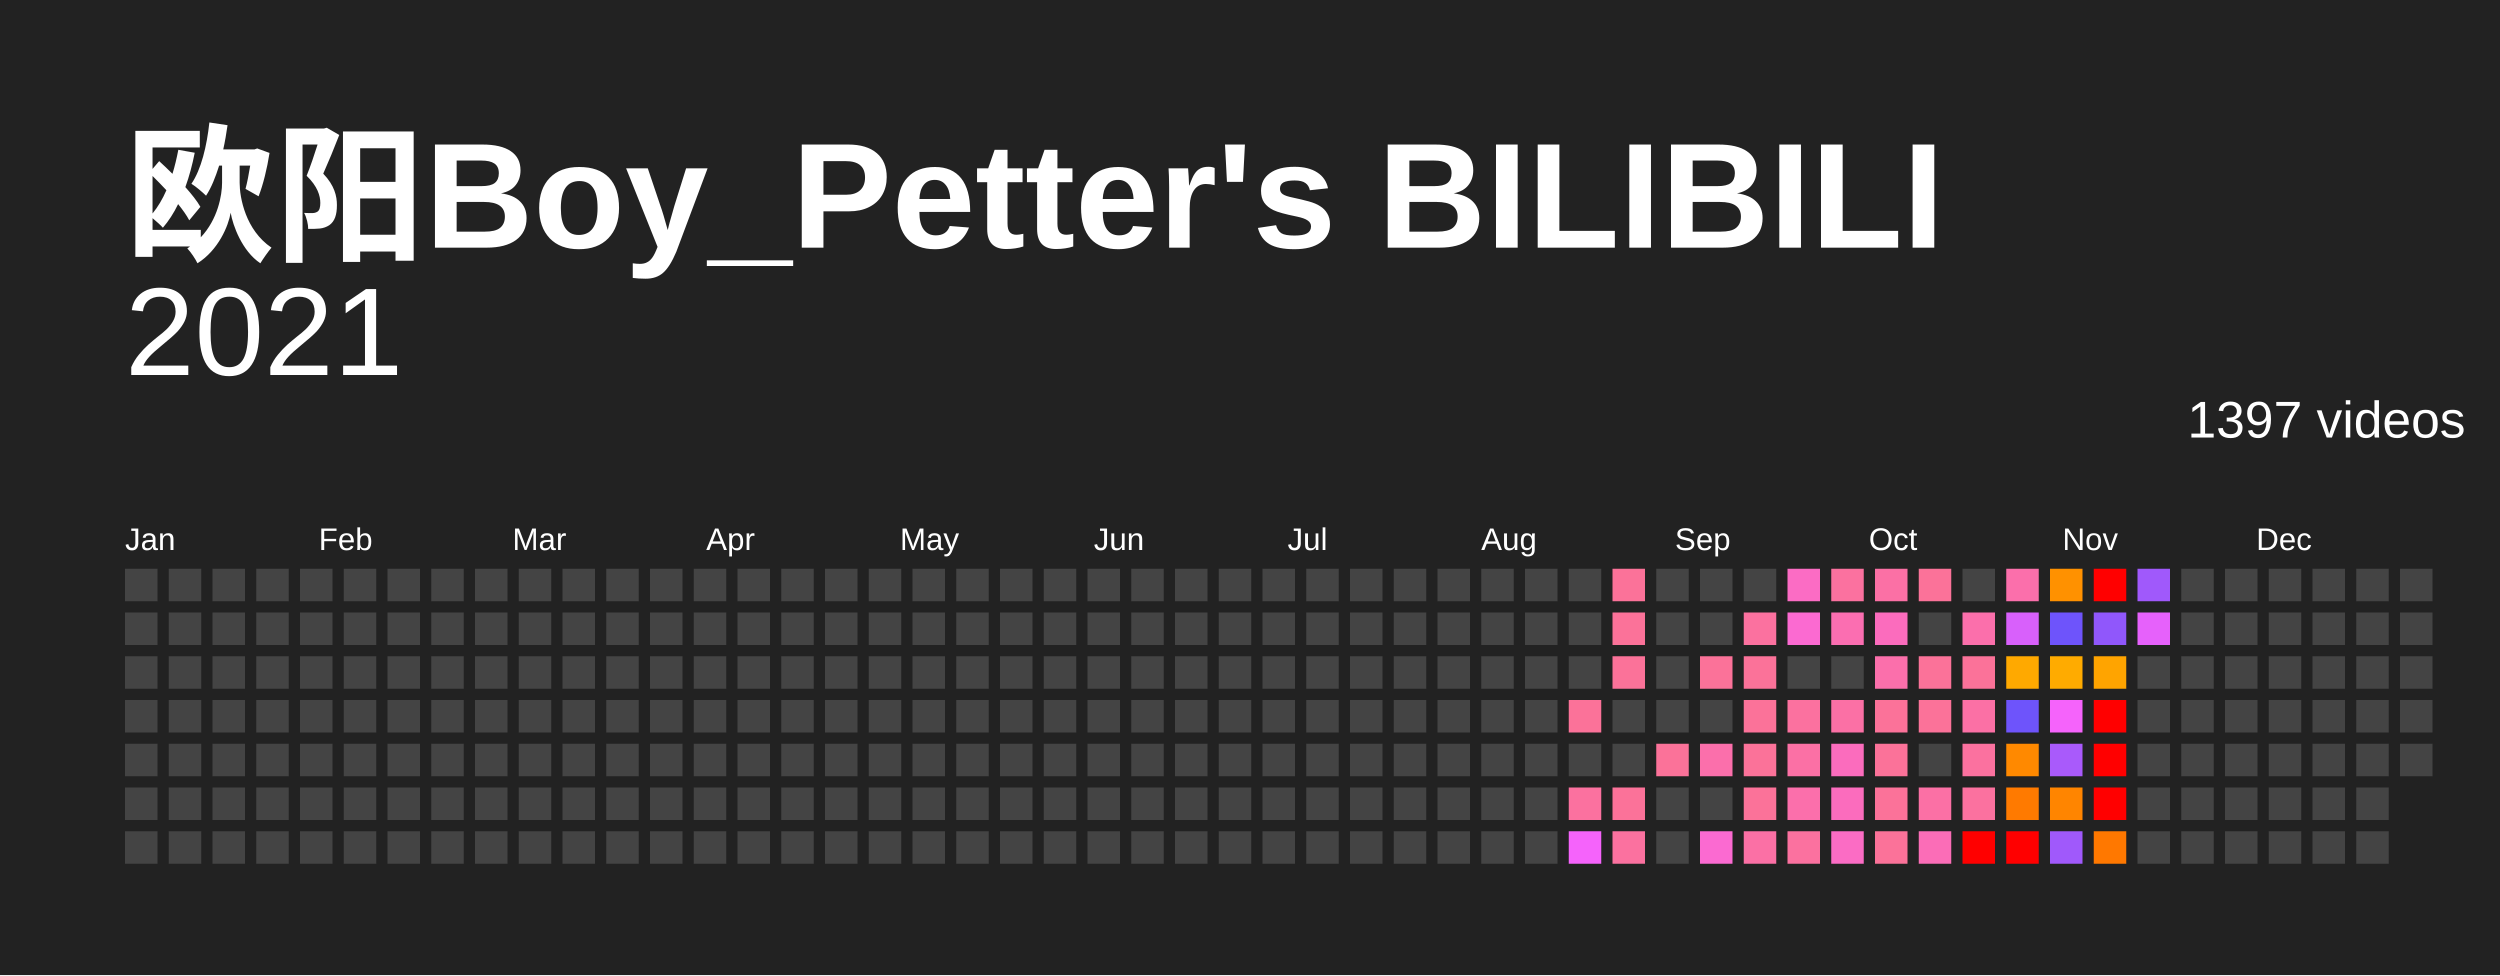
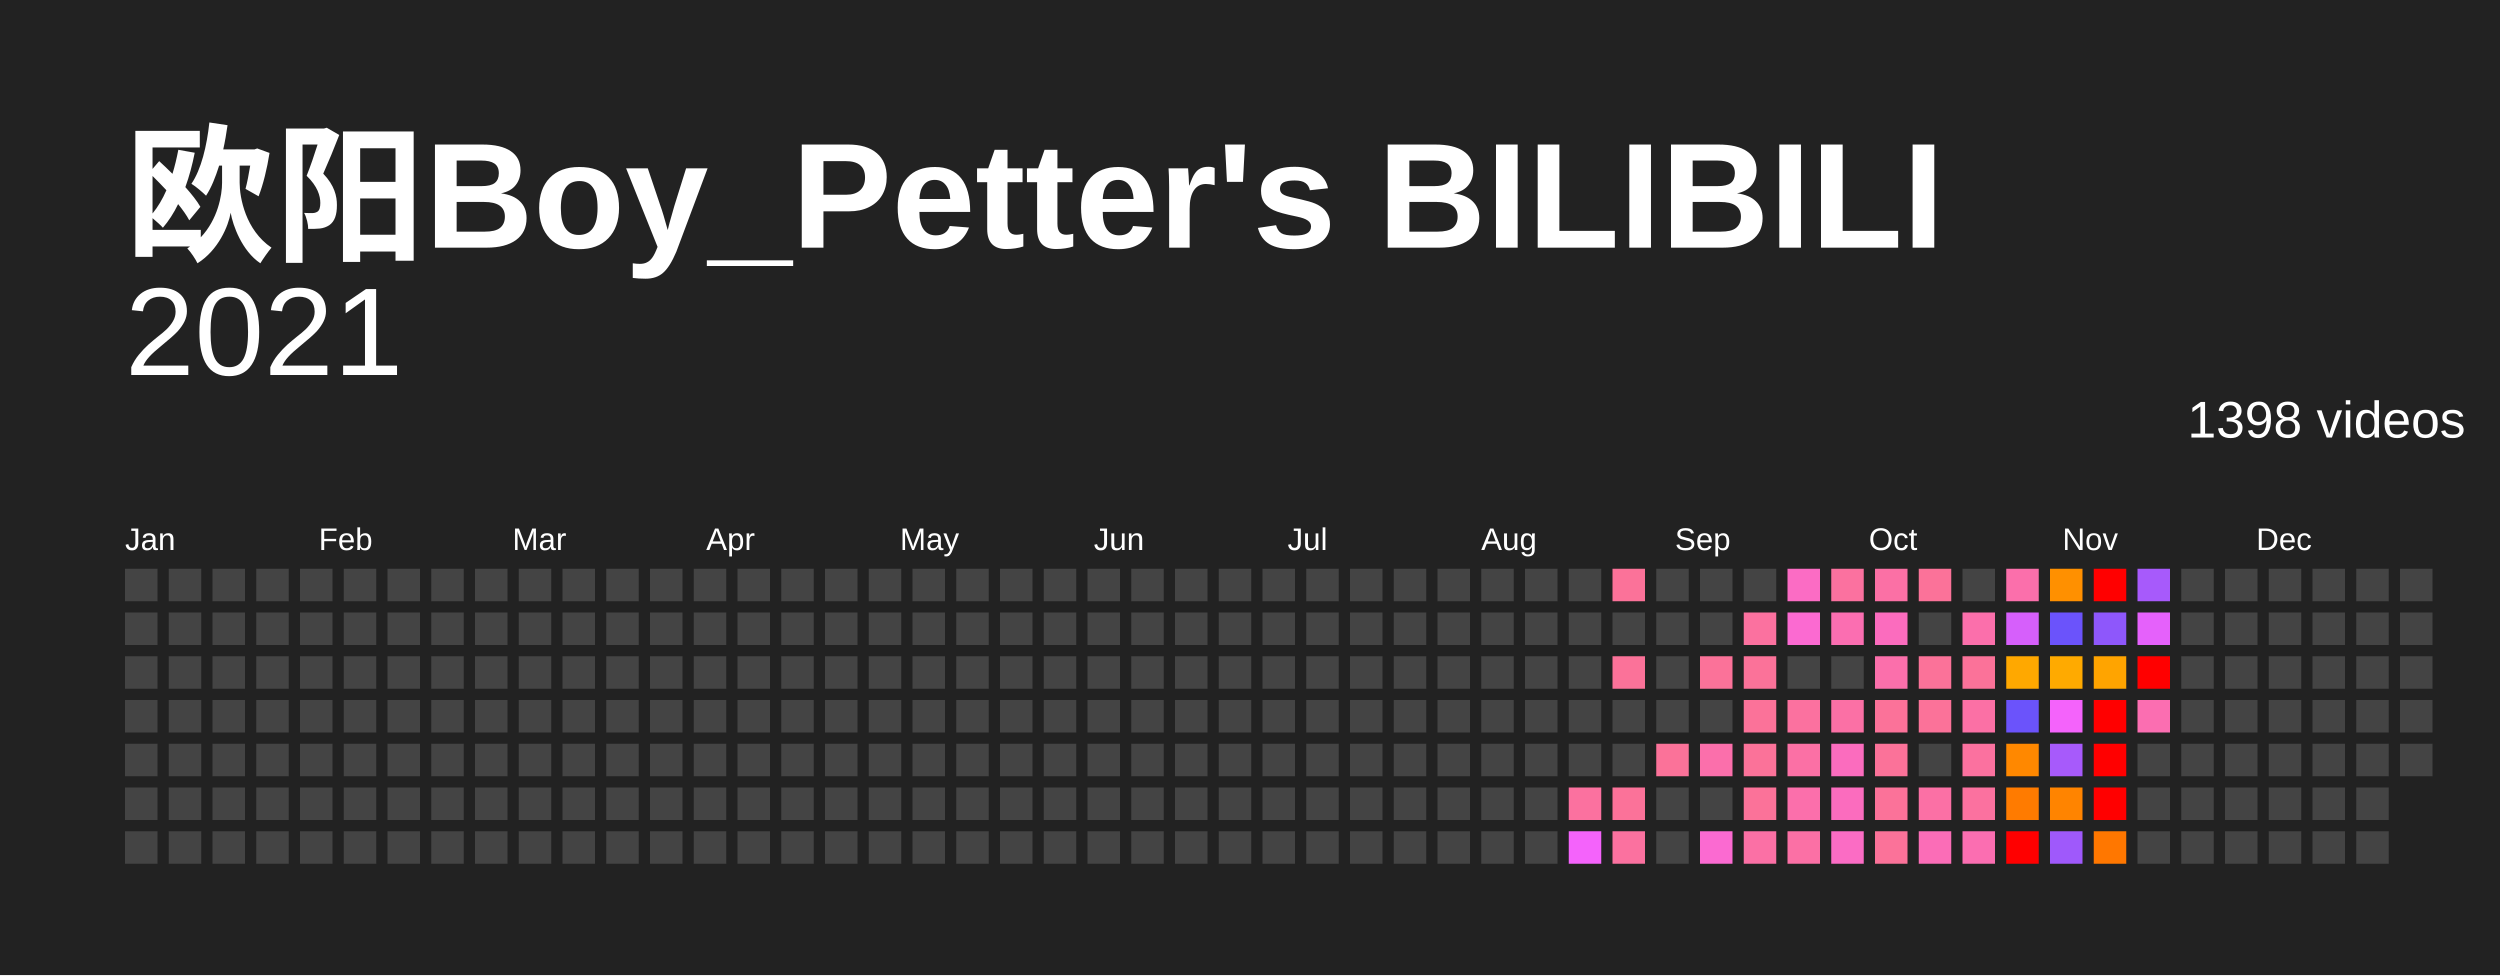
<svg xmlns="http://www.w3.org/2000/svg" baseProfile="full" height="78mm" version="1.1" viewBox="0,0,200,78" width="200mm">
  <defs />
  <rect fill="#222222" height="78" width="200" x="0" y="0" />
  <text fill="#FFFFFF" style="font-size:12px; font-family:Arial; font-weight:bold;" x="10" y="20">欧阳Boy_Petter's BILIBILI</text>
  <text alignment-baseline="hanging" fill="#FFFFFF" style="font-size:10.0px; font-family:Arial;" x="10" y="30">2021</text>
-   <text alignment-baseline="hanging" fill="#FFFFFF" style="font-size:4.125px; font-family:Arial;" x="175" y="35">1397 videos</text>
+   <text alignment-baseline="hanging" fill="#FFFFFF" style="font-size:4.125px; font-family:Arial;" x="175" y="35">1398 videos</text>
  <text fill="#FFFFFF" style="font-size:2.5px; font-family:Arial" x="10.0" y="44">Jan</text>
  <text fill="#FFFFFF" style="font-size:2.5px; font-family:Arial" x="25.5" y="44">Feb</text>
  <text fill="#FFFFFF" style="font-size:2.5px; font-family:Arial" x="41.0" y="44">Mar</text>
  <text fill="#FFFFFF" style="font-size:2.5px; font-family:Arial" x="56.5" y="44">Apr</text>
  <text fill="#FFFFFF" style="font-size:2.5px; font-family:Arial" x="72.0" y="44">May</text>
  <text fill="#FFFFFF" style="font-size:2.5px; font-family:Arial" x="87.5" y="44">Jun</text>
  <text fill="#FFFFFF" style="font-size:2.5px; font-family:Arial" x="103.0" y="44">Jul</text>
  <text fill="#FFFFFF" style="font-size:2.5px; font-family:Arial" x="118.5" y="44">Aug</text>
  <text fill="#FFFFFF" style="font-size:2.5px; font-family:Arial" x="134.0" y="44">Sep</text>
  <text fill="#FFFFFF" style="font-size:2.5px; font-family:Arial" x="149.5" y="44">Oct</text>
  <text fill="#FFFFFF" style="font-size:2.5px; font-family:Arial" x="165.0" y="44">Nov</text>
  <text fill="#FFFFFF" style="font-size:2.5px; font-family:Arial" x="180.5" y="44">Dec</text>
  <rect fill="#444444" height="2.6" width="2.6" x="10.0" y="45.5" />
  <rect fill="#444444" height="2.6" width="2.6" x="10.0" y="49.0" />
  <rect fill="#444444" height="2.6" width="2.6" x="10.0" y="52.5" />
  <rect fill="#444444" height="2.6" width="2.6" x="10.0" y="56.0" />
  <rect fill="#444444" height="2.6" width="2.6" x="10.0" y="59.5" />
  <rect fill="#444444" height="2.6" width="2.6" x="10.0" y="63.0" />
  <rect fill="#444444" height="2.6" width="2.6" x="10.0" y="66.5" />
  <rect fill="#444444" height="2.6" width="2.6" x="13.5" y="45.5" />
  <rect fill="#444444" height="2.6" width="2.6" x="13.5" y="49.0" />
  <rect fill="#444444" height="2.6" width="2.6" x="13.5" y="52.5" />
  <rect fill="#444444" height="2.6" width="2.6" x="13.5" y="56.0" />
  <rect fill="#444444" height="2.6" width="2.6" x="13.5" y="59.5" />
  <rect fill="#444444" height="2.6" width="2.6" x="13.5" y="63.0" />
  <rect fill="#444444" height="2.6" width="2.6" x="13.5" y="66.5" />
  <rect fill="#444444" height="2.6" width="2.6" x="17.0" y="45.5" />
  <rect fill="#444444" height="2.6" width="2.6" x="17.0" y="49.0" />
  <rect fill="#444444" height="2.6" width="2.6" x="17.0" y="52.5" />
  <rect fill="#444444" height="2.6" width="2.6" x="17.0" y="56.0" />
  <rect fill="#444444" height="2.6" width="2.6" x="17.0" y="59.5" />
  <rect fill="#444444" height="2.6" width="2.6" x="17.0" y="63.0" />
  <rect fill="#444444" height="2.6" width="2.6" x="17.0" y="66.5" />
  <rect fill="#444444" height="2.6" width="2.6" x="20.5" y="45.5" />
  <rect fill="#444444" height="2.6" width="2.6" x="20.5" y="49.0" />
  <rect fill="#444444" height="2.6" width="2.6" x="20.5" y="52.5" />
  <rect fill="#444444" height="2.6" width="2.6" x="20.5" y="56.0" />
  <rect fill="#444444" height="2.6" width="2.6" x="20.5" y="59.5" />
  <rect fill="#444444" height="2.6" width="2.6" x="20.5" y="63.0" />
  <rect fill="#444444" height="2.6" width="2.6" x="20.5" y="66.5" />
  <rect fill="#444444" height="2.6" width="2.6" x="24.0" y="45.5" />
  <rect fill="#444444" height="2.6" width="2.6" x="24.0" y="49.0" />
  <rect fill="#444444" height="2.6" width="2.6" x="24.0" y="52.5" />
  <rect fill="#444444" height="2.6" width="2.6" x="24.0" y="56.0" />
  <rect fill="#444444" height="2.6" width="2.6" x="24.0" y="59.5" />
  <rect fill="#444444" height="2.6" width="2.6" x="24.0" y="63.0" />
  <rect fill="#444444" height="2.6" width="2.6" x="24.0" y="66.5" />
  <rect fill="#444444" height="2.6" width="2.6" x="27.5" y="45.5" />
  <rect fill="#444444" height="2.6" width="2.6" x="27.5" y="49.0" />
  <rect fill="#444444" height="2.6" width="2.6" x="27.5" y="52.5" />
  <rect fill="#444444" height="2.6" width="2.6" x="27.5" y="56.0" />
  <rect fill="#444444" height="2.6" width="2.6" x="27.5" y="59.5" />
  <rect fill="#444444" height="2.6" width="2.6" x="27.5" y="63.0" />
  <rect fill="#444444" height="2.6" width="2.6" x="27.5" y="66.5" />
  <rect fill="#444444" height="2.6" width="2.6" x="31.0" y="45.5" />
  <rect fill="#444444" height="2.6" width="2.6" x="31.0" y="49.0" />
  <rect fill="#444444" height="2.6" width="2.6" x="31.0" y="52.5" />
  <rect fill="#444444" height="2.6" width="2.6" x="31.0" y="56.0" />
  <rect fill="#444444" height="2.6" width="2.6" x="31.0" y="59.5" />
  <rect fill="#444444" height="2.6" width="2.6" x="31.0" y="63.0" />
  <rect fill="#444444" height="2.6" width="2.6" x="31.0" y="66.5" />
  <rect fill="#444444" height="2.6" width="2.6" x="34.5" y="45.5" />
  <rect fill="#444444" height="2.6" width="2.6" x="34.5" y="49.0" />
  <rect fill="#444444" height="2.6" width="2.6" x="34.5" y="52.5" />
  <rect fill="#444444" height="2.6" width="2.6" x="34.5" y="56.0" />
  <rect fill="#444444" height="2.6" width="2.6" x="34.5" y="59.5" />
  <rect fill="#444444" height="2.6" width="2.6" x="34.5" y="63.0" />
  <rect fill="#444444" height="2.6" width="2.6" x="34.5" y="66.5" />
  <rect fill="#444444" height="2.6" width="2.6" x="38.0" y="45.5" />
  <rect fill="#444444" height="2.6" width="2.6" x="38.0" y="49.0" />
  <rect fill="#444444" height="2.6" width="2.6" x="38.0" y="52.5" />
  <rect fill="#444444" height="2.6" width="2.6" x="38.0" y="56.0" />
  <rect fill="#444444" height="2.6" width="2.6" x="38.0" y="59.5" />
  <rect fill="#444444" height="2.6" width="2.6" x="38.0" y="63.0" />
  <rect fill="#444444" height="2.6" width="2.6" x="38.0" y="66.5" />
  <rect fill="#444444" height="2.6" width="2.6" x="41.5" y="45.5" />
  <rect fill="#444444" height="2.6" width="2.6" x="41.5" y="49.0" />
  <rect fill="#444444" height="2.6" width="2.6" x="41.5" y="52.5" />
  <rect fill="#444444" height="2.6" width="2.6" x="41.5" y="56.0" />
  <rect fill="#444444" height="2.6" width="2.6" x="41.5" y="59.5" />
  <rect fill="#444444" height="2.6" width="2.6" x="41.5" y="63.0" />
  <rect fill="#444444" height="2.6" width="2.6" x="41.5" y="66.5" />
  <rect fill="#444444" height="2.6" width="2.6" x="45.0" y="45.5" />
  <rect fill="#444444" height="2.6" width="2.6" x="45.0" y="49.0" />
  <rect fill="#444444" height="2.6" width="2.6" x="45.0" y="52.5" />
  <rect fill="#444444" height="2.6" width="2.6" x="45.0" y="56.0" />
  <rect fill="#444444" height="2.6" width="2.6" x="45.0" y="59.5" />
  <rect fill="#444444" height="2.6" width="2.6" x="45.0" y="63.0" />
  <rect fill="#444444" height="2.6" width="2.6" x="45.0" y="66.5" />
  <rect fill="#444444" height="2.6" width="2.6" x="48.5" y="45.5" />
  <rect fill="#444444" height="2.6" width="2.6" x="48.5" y="49.0" />
  <rect fill="#444444" height="2.6" width="2.6" x="48.5" y="52.5" />
  <rect fill="#444444" height="2.6" width="2.6" x="48.5" y="56.0" />
  <rect fill="#444444" height="2.6" width="2.6" x="48.5" y="59.5" />
  <rect fill="#444444" height="2.6" width="2.6" x="48.5" y="63.0" />
  <rect fill="#444444" height="2.6" width="2.6" x="48.5" y="66.5" />
  <rect fill="#444444" height="2.6" width="2.6" x="52.0" y="45.5" />
  <rect fill="#444444" height="2.6" width="2.6" x="52.0" y="49.0" />
  <rect fill="#444444" height="2.6" width="2.6" x="52.0" y="52.5" />
  <rect fill="#444444" height="2.6" width="2.6" x="52.0" y="56.0" />
  <rect fill="#444444" height="2.6" width="2.6" x="52.0" y="59.5" />
  <rect fill="#444444" height="2.6" width="2.6" x="52.0" y="63.0" />
  <rect fill="#444444" height="2.6" width="2.6" x="52.0" y="66.5" />
  <rect fill="#444444" height="2.6" width="2.6" x="55.5" y="45.5" />
  <rect fill="#444444" height="2.6" width="2.6" x="55.5" y="49.0" />
  <rect fill="#444444" height="2.6" width="2.6" x="55.5" y="52.5" />
  <rect fill="#444444" height="2.6" width="2.6" x="55.5" y="56.0" />
  <rect fill="#444444" height="2.6" width="2.6" x="55.5" y="59.5" />
  <rect fill="#444444" height="2.6" width="2.6" x="55.5" y="63.0" />
  <rect fill="#444444" height="2.6" width="2.6" x="55.5" y="66.5" />
  <rect fill="#444444" height="2.6" width="2.6" x="59.0" y="45.5" />
  <rect fill="#444444" height="2.6" width="2.6" x="59.0" y="49.0" />
  <rect fill="#444444" height="2.6" width="2.6" x="59.0" y="52.5" />
  <rect fill="#444444" height="2.6" width="2.6" x="59.0" y="56.0" />
  <rect fill="#444444" height="2.6" width="2.6" x="59.0" y="59.5" />
  <rect fill="#444444" height="2.6" width="2.6" x="59.0" y="63.0" />
  <rect fill="#444444" height="2.6" width="2.6" x="59.0" y="66.5" />
  <rect fill="#444444" height="2.6" width="2.6" x="62.5" y="45.5" />
  <rect fill="#444444" height="2.6" width="2.6" x="62.5" y="49.0" />
  <rect fill="#444444" height="2.6" width="2.6" x="62.5" y="52.5" />
  <rect fill="#444444" height="2.6" width="2.6" x="62.5" y="56.0" />
  <rect fill="#444444" height="2.6" width="2.6" x="62.5" y="59.5" />
  <rect fill="#444444" height="2.6" width="2.6" x="62.5" y="63.0" />
  <rect fill="#444444" height="2.6" width="2.6" x="62.5" y="66.5" />
  <rect fill="#444444" height="2.6" width="2.6" x="66.0" y="45.5" />
  <rect fill="#444444" height="2.6" width="2.6" x="66.0" y="49.0" />
  <rect fill="#444444" height="2.6" width="2.6" x="66.0" y="52.5" />
  <rect fill="#444444" height="2.6" width="2.6" x="66.0" y="56.0" />
  <rect fill="#444444" height="2.6" width="2.6" x="66.0" y="59.5" />
  <rect fill="#444444" height="2.6" width="2.6" x="66.0" y="63.0" />
  <rect fill="#444444" height="2.6" width="2.6" x="66.0" y="66.5" />
  <rect fill="#444444" height="2.6" width="2.6" x="69.5" y="45.5" />
  <rect fill="#444444" height="2.6" width="2.6" x="69.5" y="49.0" />
  <rect fill="#444444" height="2.6" width="2.6" x="69.5" y="52.5" />
  <rect fill="#444444" height="2.6" width="2.6" x="69.5" y="56.0" />
  <rect fill="#444444" height="2.6" width="2.6" x="69.5" y="59.5" />
  <rect fill="#444444" height="2.6" width="2.6" x="69.5" y="63.0" />
  <rect fill="#444444" height="2.6" width="2.6" x="69.5" y="66.5" />
  <rect fill="#444444" height="2.6" width="2.6" x="73.0" y="45.5" />
  <rect fill="#444444" height="2.6" width="2.6" x="73.0" y="49.0" />
  <rect fill="#444444" height="2.6" width="2.6" x="73.0" y="52.5" />
  <rect fill="#444444" height="2.6" width="2.6" x="73.0" y="56.0" />
  <rect fill="#444444" height="2.6" width="2.6" x="73.0" y="59.5" />
  <rect fill="#444444" height="2.6" width="2.6" x="73.0" y="63.0" />
  <rect fill="#444444" height="2.6" width="2.6" x="73.0" y="66.5" />
  <rect fill="#444444" height="2.6" width="2.6" x="76.5" y="45.5" />
  <rect fill="#444444" height="2.6" width="2.6" x="76.5" y="49.0" />
  <rect fill="#444444" height="2.6" width="2.6" x="76.5" y="52.5" />
  <rect fill="#444444" height="2.6" width="2.6" x="76.5" y="56.0" />
  <rect fill="#444444" height="2.6" width="2.6" x="76.5" y="59.5" />
  <rect fill="#444444" height="2.6" width="2.6" x="76.5" y="63.0" />
  <rect fill="#444444" height="2.6" width="2.6" x="76.5" y="66.5" />
  <rect fill="#444444" height="2.6" width="2.6" x="80.0" y="45.5" />
  <rect fill="#444444" height="2.6" width="2.6" x="80.0" y="49.0" />
  <rect fill="#444444" height="2.6" width="2.6" x="80.0" y="52.5" />
  <rect fill="#444444" height="2.6" width="2.6" x="80.0" y="56.0" />
  <rect fill="#444444" height="2.6" width="2.6" x="80.0" y="59.5" />
  <rect fill="#444444" height="2.6" width="2.6" x="80.0" y="63.0" />
  <rect fill="#444444" height="2.6" width="2.6" x="80.0" y="66.5" />
  <rect fill="#444444" height="2.6" width="2.6" x="83.5" y="45.5" />
  <rect fill="#444444" height="2.6" width="2.6" x="83.5" y="49.0" />
  <rect fill="#444444" height="2.6" width="2.6" x="83.5" y="52.5" />
  <rect fill="#444444" height="2.6" width="2.6" x="83.5" y="56.0" />
  <rect fill="#444444" height="2.6" width="2.6" x="83.5" y="59.5" />
  <rect fill="#444444" height="2.6" width="2.6" x="83.5" y="63.0" />
  <rect fill="#444444" height="2.6" width="2.6" x="83.5" y="66.5" />
  <rect fill="#444444" height="2.6" width="2.6" x="87.0" y="45.5" />
  <rect fill="#444444" height="2.6" width="2.6" x="87.0" y="49.0" />
  <rect fill="#444444" height="2.6" width="2.6" x="87.0" y="52.5" />
  <rect fill="#444444" height="2.6" width="2.6" x="87.0" y="56.0" />
  <rect fill="#444444" height="2.6" width="2.6" x="87.0" y="59.5" />
  <rect fill="#444444" height="2.6" width="2.6" x="87.0" y="63.0" />
  <rect fill="#444444" height="2.6" width="2.6" x="87.0" y="66.5" />
  <rect fill="#444444" height="2.6" width="2.6" x="90.5" y="45.5" />
  <rect fill="#444444" height="2.6" width="2.6" x="90.5" y="49.0" />
  <rect fill="#444444" height="2.6" width="2.6" x="90.5" y="52.5" />
  <rect fill="#444444" height="2.6" width="2.6" x="90.5" y="56.0" />
  <rect fill="#444444" height="2.6" width="2.6" x="90.5" y="59.5" />
  <rect fill="#444444" height="2.6" width="2.6" x="90.5" y="63.0" />
  <rect fill="#444444" height="2.6" width="2.6" x="90.5" y="66.5" />
  <rect fill="#444444" height="2.6" width="2.6" x="94.0" y="45.5" />
  <rect fill="#444444" height="2.6" width="2.6" x="94.0" y="49.0" />
  <rect fill="#444444" height="2.6" width="2.6" x="94.0" y="52.5" />
  <rect fill="#444444" height="2.6" width="2.6" x="94.0" y="56.0" />
  <rect fill="#444444" height="2.6" width="2.6" x="94.0" y="59.5" />
  <rect fill="#444444" height="2.6" width="2.6" x="94.0" y="63.0" />
  <rect fill="#444444" height="2.6" width="2.6" x="94.0" y="66.5" />
  <rect fill="#444444" height="2.6" width="2.6" x="97.5" y="45.5" />
  <rect fill="#444444" height="2.6" width="2.6" x="97.5" y="49.0" />
  <rect fill="#444444" height="2.6" width="2.6" x="97.5" y="52.5" />
  <rect fill="#444444" height="2.6" width="2.6" x="97.5" y="56.0" />
  <rect fill="#444444" height="2.6" width="2.6" x="97.5" y="59.5" />
  <rect fill="#444444" height="2.6" width="2.6" x="97.5" y="63.0" />
  <rect fill="#444444" height="2.6" width="2.6" x="97.5" y="66.5" />
  <rect fill="#444444" height="2.6" width="2.6" x="101.0" y="45.5" />
  <rect fill="#444444" height="2.6" width="2.6" x="101.0" y="49.0" />
  <rect fill="#444444" height="2.6" width="2.6" x="101.0" y="52.5" />
  <rect fill="#444444" height="2.6" width="2.6" x="101.0" y="56.0" />
  <rect fill="#444444" height="2.6" width="2.6" x="101.0" y="59.5" />
  <rect fill="#444444" height="2.6" width="2.6" x="101.0" y="63.0" />
  <rect fill="#444444" height="2.6" width="2.6" x="101.0" y="66.5" />
  <rect fill="#444444" height="2.6" width="2.6" x="104.5" y="45.5" />
  <rect fill="#444444" height="2.6" width="2.6" x="104.5" y="49.0" />
  <rect fill="#444444" height="2.6" width="2.6" x="104.5" y="52.5" />
  <rect fill="#444444" height="2.6" width="2.6" x="104.5" y="56.0" />
  <rect fill="#444444" height="2.6" width="2.6" x="104.5" y="59.5" />
  <rect fill="#444444" height="2.6" width="2.6" x="104.5" y="63.0" />
  <rect fill="#444444" height="2.6" width="2.6" x="104.5" y="66.5" />
  <rect fill="#444444" height="2.6" width="2.6" x="108.0" y="45.5" />
  <rect fill="#444444" height="2.6" width="2.6" x="108.0" y="49.0" />
  <rect fill="#444444" height="2.6" width="2.6" x="108.0" y="52.5" />
  <rect fill="#444444" height="2.6" width="2.6" x="108.0" y="56.0" />
  <rect fill="#444444" height="2.6" width="2.6" x="108.0" y="59.5" />
  <rect fill="#444444" height="2.6" width="2.6" x="108.0" y="63.0" />
  <rect fill="#444444" height="2.6" width="2.6" x="108.0" y="66.5" />
  <rect fill="#444444" height="2.6" width="2.6" x="111.5" y="45.5" />
  <rect fill="#444444" height="2.6" width="2.6" x="111.5" y="49.0" />
  <rect fill="#444444" height="2.6" width="2.6" x="111.5" y="52.5" />
  <rect fill="#444444" height="2.6" width="2.6" x="111.5" y="56.0" />
  <rect fill="#444444" height="2.6" width="2.6" x="111.5" y="59.5" />
  <rect fill="#444444" height="2.6" width="2.6" x="111.5" y="63.0" />
  <rect fill="#444444" height="2.6" width="2.6" x="111.5" y="66.5" />
  <rect fill="#444444" height="2.6" width="2.6" x="115.0" y="45.5" />
  <rect fill="#444444" height="2.6" width="2.6" x="115.0" y="49.0" />
  <rect fill="#444444" height="2.6" width="2.6" x="115.0" y="52.5" />
  <rect fill="#444444" height="2.6" width="2.6" x="115.0" y="56.0" />
  <rect fill="#444444" height="2.6" width="2.6" x="115.0" y="59.5" />
  <rect fill="#444444" height="2.6" width="2.6" x="115.0" y="63.0" />
  <rect fill="#444444" height="2.6" width="2.6" x="115.0" y="66.5" />
  <rect fill="#444444" height="2.6" width="2.6" x="118.5" y="45.5" />
  <rect fill="#444444" height="2.6" width="2.6" x="118.5" y="49.0" />
  <rect fill="#444444" height="2.6" width="2.6" x="118.5" y="52.5" />
  <rect fill="#444444" height="2.6" width="2.6" x="118.5" y="56.0" />
  <rect fill="#444444" height="2.6" width="2.6" x="118.5" y="59.5" />
  <rect fill="#444444" height="2.6" width="2.6" x="118.5" y="63.0" />
  <rect fill="#444444" height="2.6" width="2.6" x="118.5" y="66.5" />
  <rect fill="#444444" height="2.6" width="2.6" x="122.0" y="45.5" />
  <rect fill="#444444" height="2.6" width="2.6" x="122.0" y="49.0" />
  <rect fill="#444444" height="2.6" width="2.6" x="122.0" y="52.5" />
  <rect fill="#444444" height="2.6" width="2.6" x="122.0" y="56.0" />
  <rect fill="#444444" height="2.6" width="2.6" x="122.0" y="59.5" />
  <rect fill="#444444" height="2.6" width="2.6" x="122.0" y="63.0" />
  <rect fill="#444444" height="2.6" width="2.6" x="122.0" y="66.5" />
  <rect fill="#444444" height="2.6" width="2.6" x="125.5" y="45.5" />
  <rect fill="#444444" height="2.6" width="2.6" x="125.5" y="49.0" />
  <rect fill="#444444" height="2.6" width="2.6" x="125.5" y="52.5" />
-   <rect fill="#fb7299" height="2.6" width="2.6" x="125.5" y="56.0" />
+   <rect fill="#444444" height="2.6" width="2.6" x="125.5" y="56.0" />
  <rect fill="#444444" height="2.6" width="2.6" x="125.5" y="59.5" />
  <rect fill="#fb719f" height="2.6" width="2.6" x="125.5" y="63.0" />
-   <rect fill="#f563fb" height="2.6" width="2.6" x="125.5" y="66.5" />
+   <rect fill="#f463fb" height="2.6" width="2.6" x="125.5" y="66.5" />
  <rect fill="#fb7299" height="2.6" width="2.6" x="129.0" y="45.5" />
-   <rect fill="#fb7299" height="2.6" width="2.6" x="129.0" y="49.0" />
+   <rect fill="#444444" height="2.6" width="2.6" x="129.0" y="49.0" />
  <rect fill="#fb7299" height="2.6" width="2.6" x="129.0" y="52.5" />
  <rect fill="#444444" height="2.6" width="2.6" x="129.0" y="56.0" />
  <rect fill="#444444" height="2.6" width="2.6" x="129.0" y="59.5" />
  <rect fill="#fb7299" height="2.6" width="2.6" x="129.0" y="63.0" />
  <rect fill="#fb719f" height="2.6" width="2.6" x="129.0" y="66.5" />
  <rect fill="#444444" height="2.6" width="2.6" x="132.5" y="45.5" />
  <rect fill="#444444" height="2.6" width="2.6" x="132.5" y="49.0" />
  <rect fill="#444444" height="2.6" width="2.6" x="132.5" y="52.5" />
  <rect fill="#444444" height="2.6" width="2.6" x="132.5" y="56.0" />
  <rect fill="#fb7299" height="2.6" width="2.6" x="132.5" y="59.5" />
  <rect fill="#444444" height="2.6" width="2.6" x="132.5" y="63.0" />
  <rect fill="#444444" height="2.6" width="2.6" x="132.5" y="66.5" />
  <rect fill="#444444" height="2.6" width="2.6" x="136.0" y="45.5" />
  <rect fill="#444444" height="2.6" width="2.6" x="136.0" y="49.0" />
  <rect fill="#fb7299" height="2.6" width="2.6" x="136.0" y="52.5" />
  <rect fill="#444444" height="2.6" width="2.6" x="136.0" y="56.0" />
  <rect fill="#fb6fab" height="2.6" width="2.6" x="136.0" y="59.5" />
  <rect fill="#444444" height="2.6" width="2.6" x="136.0" y="63.0" />
  <rect fill="#fb6ad1" height="2.6" width="2.6" x="136.0" y="66.5" />
  <rect fill="#444444" height="2.6" width="2.6" x="139.5" y="45.5" />
  <rect fill="#fb719f" height="2.6" width="2.6" x="139.5" y="49.0" />
  <rect fill="#fb7299" height="2.6" width="2.6" x="139.5" y="52.5" />
  <rect fill="#fb7299" height="2.6" width="2.6" x="139.5" y="56.0" />
  <rect fill="#fb7299" height="2.6" width="2.6" x="139.5" y="59.5" />
  <rect fill="#fb7299" height="2.6" width="2.6" x="139.5" y="63.0" />
  <rect fill="#fb70a5" height="2.6" width="2.6" x="139.5" y="66.5" />
  <rect fill="#fb6cc4" height="2.6" width="2.6" x="143.0" y="45.5" />
  <rect fill="#fb6ad1" height="2.6" width="2.6" x="143.0" y="49.0" />
  <rect fill="#444444" height="2.6" width="2.6" x="143.0" y="52.5" />
  <rect fill="#fb719f" height="2.6" width="2.6" x="143.0" y="56.0" />
  <rect fill="#fb70a5" height="2.6" width="2.6" x="143.0" y="59.5" />
  <rect fill="#fb6fab" height="2.6" width="2.6" x="143.0" y="63.0" />
-   <rect fill="#fb719f" height="2.6" width="2.6" x="143.0" y="66.5" />
+   <rect fill="#fb70a5" height="2.6" width="2.6" x="143.0" y="66.5" />
  <rect fill="#fb719f" height="2.6" width="2.6" x="146.5" y="45.5" />
  <rect fill="#fb6eb1" height="2.6" width="2.6" x="146.5" y="49.0" />
  <rect fill="#444444" height="2.6" width="2.6" x="146.5" y="52.5" />
  <rect fill="#fb70a5" height="2.6" width="2.6" x="146.5" y="56.0" />
-   <rect fill="#fb6cbd" height="2.6" width="2.6" x="146.5" y="59.5" />
-   <rect fill="#fb6cbd" height="2.6" width="2.6" x="146.5" y="63.0" />
+   <rect fill="#fb6cbe" height="2.6" width="2.6" x="146.5" y="59.5" />
+   <rect fill="#fb6cbe" height="2.6" width="2.6" x="146.5" y="63.0" />
  <rect fill="#fb6cc4" height="2.6" width="2.6" x="146.5" y="66.5" />
  <rect fill="#fb70a5" height="2.6" width="2.6" x="150.0" y="45.5" />
-   <rect fill="#fb6cbd" height="2.6" width="2.6" x="150.0" y="49.0" />
+   <rect fill="#fb6cbe" height="2.6" width="2.6" x="150.0" y="49.0" />
  <rect fill="#fb6fab" height="2.6" width="2.6" x="150.0" y="52.5" />
  <rect fill="#fb7299" height="2.6" width="2.6" x="150.0" y="56.0" />
  <rect fill="#fb7299" height="2.6" width="2.6" x="150.0" y="59.5" />
  <rect fill="#fb7299" height="2.6" width="2.6" x="150.0" y="63.0" />
  <rect fill="#fb7299" height="2.6" width="2.6" x="150.0" y="66.5" />
  <rect fill="#fb7299" height="2.6" width="2.6" x="153.5" y="45.5" />
  <rect fill="#444444" height="2.6" width="2.6" x="153.5" y="49.0" />
  <rect fill="#fb7299" height="2.6" width="2.6" x="153.5" y="52.5" />
  <rect fill="#fb7299" height="2.6" width="2.6" x="153.5" y="56.0" />
  <rect fill="#444444" height="2.6" width="2.6" x="153.5" y="59.5" />
  <rect fill="#fb70a5" height="2.6" width="2.6" x="153.5" y="63.0" />
  <rect fill="#fb6db7" height="2.6" width="2.6" x="153.5" y="66.5" />
  <rect fill="#444444" height="2.6" width="2.6" x="157.0" y="45.5" />
  <rect fill="#fb6fab" height="2.6" width="2.6" x="157.0" y="49.0" />
  <rect fill="#fb7299" height="2.6" width="2.6" x="157.0" y="52.5" />
  <rect fill="#fb70a5" height="2.6" width="2.6" x="157.0" y="56.0" />
  <rect fill="#fb719f" height="2.6" width="2.6" x="157.0" y="59.5" />
  <rect fill="#fb719f" height="2.6" width="2.6" x="157.0" y="63.0" />
-   <rect fill="red" height="2.6" width="2.6" x="157.0" y="66.5" />
+   <rect fill="#fb6eb1" height="2.6" width="2.6" x="157.0" y="66.5" />
  <rect fill="#fb6fab" height="2.6" width="2.6" x="160.5" y="45.5" />
-   <rect fill="#d860fb" height="2.6" width="2.6" x="160.5" y="49.0" />
-   <rect fill="#ffa900" height="2.6" width="2.6" x="160.5" y="52.5" />
-   <rect fill="#6e54fb" height="2.6" width="2.6" x="160.5" y="56.0" />
-   <rect fill="#ff8900" height="2.6" width="2.6" x="160.5" y="59.5" />
-   <rect fill="#ff7a00" height="2.6" width="2.6" x="160.5" y="63.0" />
+   <rect fill="#d65ffb" height="2.6" width="2.6" x="160.5" y="49.0" />
+   <rect fill="#ffa800" height="2.6" width="2.6" x="160.5" y="52.5" />
+   <rect fill="#6b53fb" height="2.6" width="2.6" x="160.5" y="56.0" />
+   <rect fill="#ff8800" height="2.6" width="2.6" x="160.5" y="59.5" />
+   <rect fill="#ff7b00" height="2.6" width="2.6" x="160.5" y="63.0" />
  <rect fill="red" height="2.6" width="2.6" x="160.5" y="66.5" />
-   <rect fill="#ff9100" height="2.6" width="2.6" x="164.0" y="45.5" />
-   <rect fill="#6e54fb" height="2.6" width="2.6" x="164.0" y="49.0" />
-   <rect fill="#ffab00" height="2.6" width="2.6" x="164.0" y="52.5" />
-   <rect fill="#f563fb" height="2.6" width="2.6" x="164.0" y="56.0" />
-   <rect fill="#a95afb" height="2.6" width="2.6" x="164.0" y="59.5" />
-   <rect fill="#ff8500" height="2.6" width="2.6" x="164.0" y="63.0" />
-   <rect fill="#a059fb" height="2.6" width="2.6" x="164.0" y="66.5" />
+   <rect fill="#ff9000" height="2.6" width="2.6" x="164.0" y="45.5" />
+   <rect fill="#6b53fb" height="2.6" width="2.6" x="164.0" y="49.0" />
+   <rect fill="#ffaa00" height="2.6" width="2.6" x="164.0" y="52.5" />
+   <rect fill="#f463fb" height="2.6" width="2.6" x="164.0" y="56.0" />
+   <rect fill="#a75afb" height="2.6" width="2.6" x="164.0" y="59.5" />
+   <rect fill="#ff8400" height="2.6" width="2.6" x="164.0" y="63.0" />
+   <rect fill="#9f59fb" height="2.6" width="2.6" x="164.0" y="66.5" />
  <rect fill="red" height="2.6" width="2.6" x="167.5" y="45.5" />
-   <rect fill="#9057fb" height="2.6" width="2.6" x="167.5" y="49.0" />
+   <rect fill="#8e57fb" height="2.6" width="2.6" x="167.5" y="49.0" />
  <rect fill="#ffa400" height="2.6" width="2.6" x="167.5" y="52.5" />
  <rect fill="red" height="2.6" width="2.6" x="167.5" y="56.0" />
  <rect fill="red" height="2.6" width="2.6" x="167.5" y="59.5" />
  <rect fill="red" height="2.6" width="2.6" x="167.5" y="63.0" />
-   <rect fill="#ff7800" height="2.6" width="2.6" x="167.5" y="66.5" />
-   <rect fill="#a059fb" height="2.6" width="2.6" x="171.0" y="45.5" />
-   <rect fill="#e661fb" height="2.6" width="2.6" x="171.0" y="49.0" />
-   <rect fill="#444444" height="2.6" width="2.6" x="171.0" y="52.5" />
-   <rect fill="#444444" height="2.6" width="2.6" x="171.0" y="56.0" />
+   <rect fill="#ff7700" height="2.6" width="2.6" x="167.5" y="66.5" />
+   <rect fill="#a75afb" height="2.6" width="2.6" x="171.0" y="45.5" />
+   <rect fill="#e561fb" height="2.6" width="2.6" x="171.0" y="49.0" />
+   <rect fill="red" height="2.6" width="2.6" x="171.0" y="52.5" />
+   <rect fill="#fb6eb1" height="2.6" width="2.6" x="171.0" y="56.0" />
  <rect fill="#444444" height="2.6" width="2.6" x="171.0" y="59.5" />
  <rect fill="#444444" height="2.6" width="2.6" x="171.0" y="63.0" />
  <rect fill="#444444" height="2.6" width="2.6" x="171.0" y="66.5" />
  <rect fill="#444444" height="2.6" width="2.6" x="174.5" y="45.5" />
  <rect fill="#444444" height="2.6" width="2.6" x="174.5" y="49.0" />
  <rect fill="#444444" height="2.6" width="2.6" x="174.5" y="52.5" />
  <rect fill="#444444" height="2.6" width="2.6" x="174.5" y="56.0" />
  <rect fill="#444444" height="2.6" width="2.6" x="174.5" y="59.5" />
  <rect fill="#444444" height="2.6" width="2.6" x="174.5" y="63.0" />
  <rect fill="#444444" height="2.6" width="2.6" x="174.5" y="66.5" />
  <rect fill="#444444" height="2.6" width="2.6" x="178.0" y="45.5" />
  <rect fill="#444444" height="2.6" width="2.6" x="178.0" y="49.0" />
  <rect fill="#444444" height="2.6" width="2.6" x="178.0" y="52.5" />
  <rect fill="#444444" height="2.6" width="2.6" x="178.0" y="56.0" />
  <rect fill="#444444" height="2.6" width="2.6" x="178.0" y="59.5" />
  <rect fill="#444444" height="2.6" width="2.6" x="178.0" y="63.0" />
  <rect fill="#444444" height="2.6" width="2.6" x="178.0" y="66.5" />
  <rect fill="#444444" height="2.6" width="2.6" x="181.5" y="45.5" />
  <rect fill="#444444" height="2.6" width="2.6" x="181.5" y="49.0" />
  <rect fill="#444444" height="2.6" width="2.6" x="181.5" y="52.5" />
  <rect fill="#444444" height="2.6" width="2.6" x="181.5" y="56.0" />
  <rect fill="#444444" height="2.6" width="2.6" x="181.5" y="59.5" />
  <rect fill="#444444" height="2.6" width="2.6" x="181.5" y="63.0" />
  <rect fill="#444444" height="2.6" width="2.6" x="181.5" y="66.5" />
  <rect fill="#444444" height="2.6" width="2.6" x="185.0" y="45.5" />
  <rect fill="#444444" height="2.6" width="2.6" x="185.0" y="49.0" />
  <rect fill="#444444" height="2.6" width="2.6" x="185.0" y="52.5" />
  <rect fill="#444444" height="2.6" width="2.6" x="185.0" y="56.0" />
  <rect fill="#444444" height="2.6" width="2.6" x="185.0" y="59.5" />
  <rect fill="#444444" height="2.6" width="2.6" x="185.0" y="63.0" />
  <rect fill="#444444" height="2.6" width="2.6" x="185.0" y="66.5" />
  <rect fill="#444444" height="2.6" width="2.6" x="188.5" y="45.5" />
  <rect fill="#444444" height="2.6" width="2.6" x="188.5" y="49.0" />
  <rect fill="#444444" height="2.6" width="2.6" x="188.5" y="52.5" />
  <rect fill="#444444" height="2.6" width="2.6" x="188.5" y="56.0" />
  <rect fill="#444444" height="2.6" width="2.6" x="188.5" y="59.5" />
  <rect fill="#444444" height="2.6" width="2.6" x="188.5" y="63.0" />
  <rect fill="#444444" height="2.6" width="2.6" x="188.5" y="66.5" />
  <rect fill="#444444" height="2.6" width="2.6" x="192.0" y="45.5" />
  <rect fill="#444444" height="2.6" width="2.6" x="192.0" y="49.0" />
  <rect fill="#444444" height="2.6" width="2.6" x="192.0" y="52.5" />
  <rect fill="#444444" height="2.6" width="2.6" x="192.0" y="56.0" />
  <rect fill="#444444" height="2.6" width="2.6" x="192.0" y="59.5" />
</svg>
